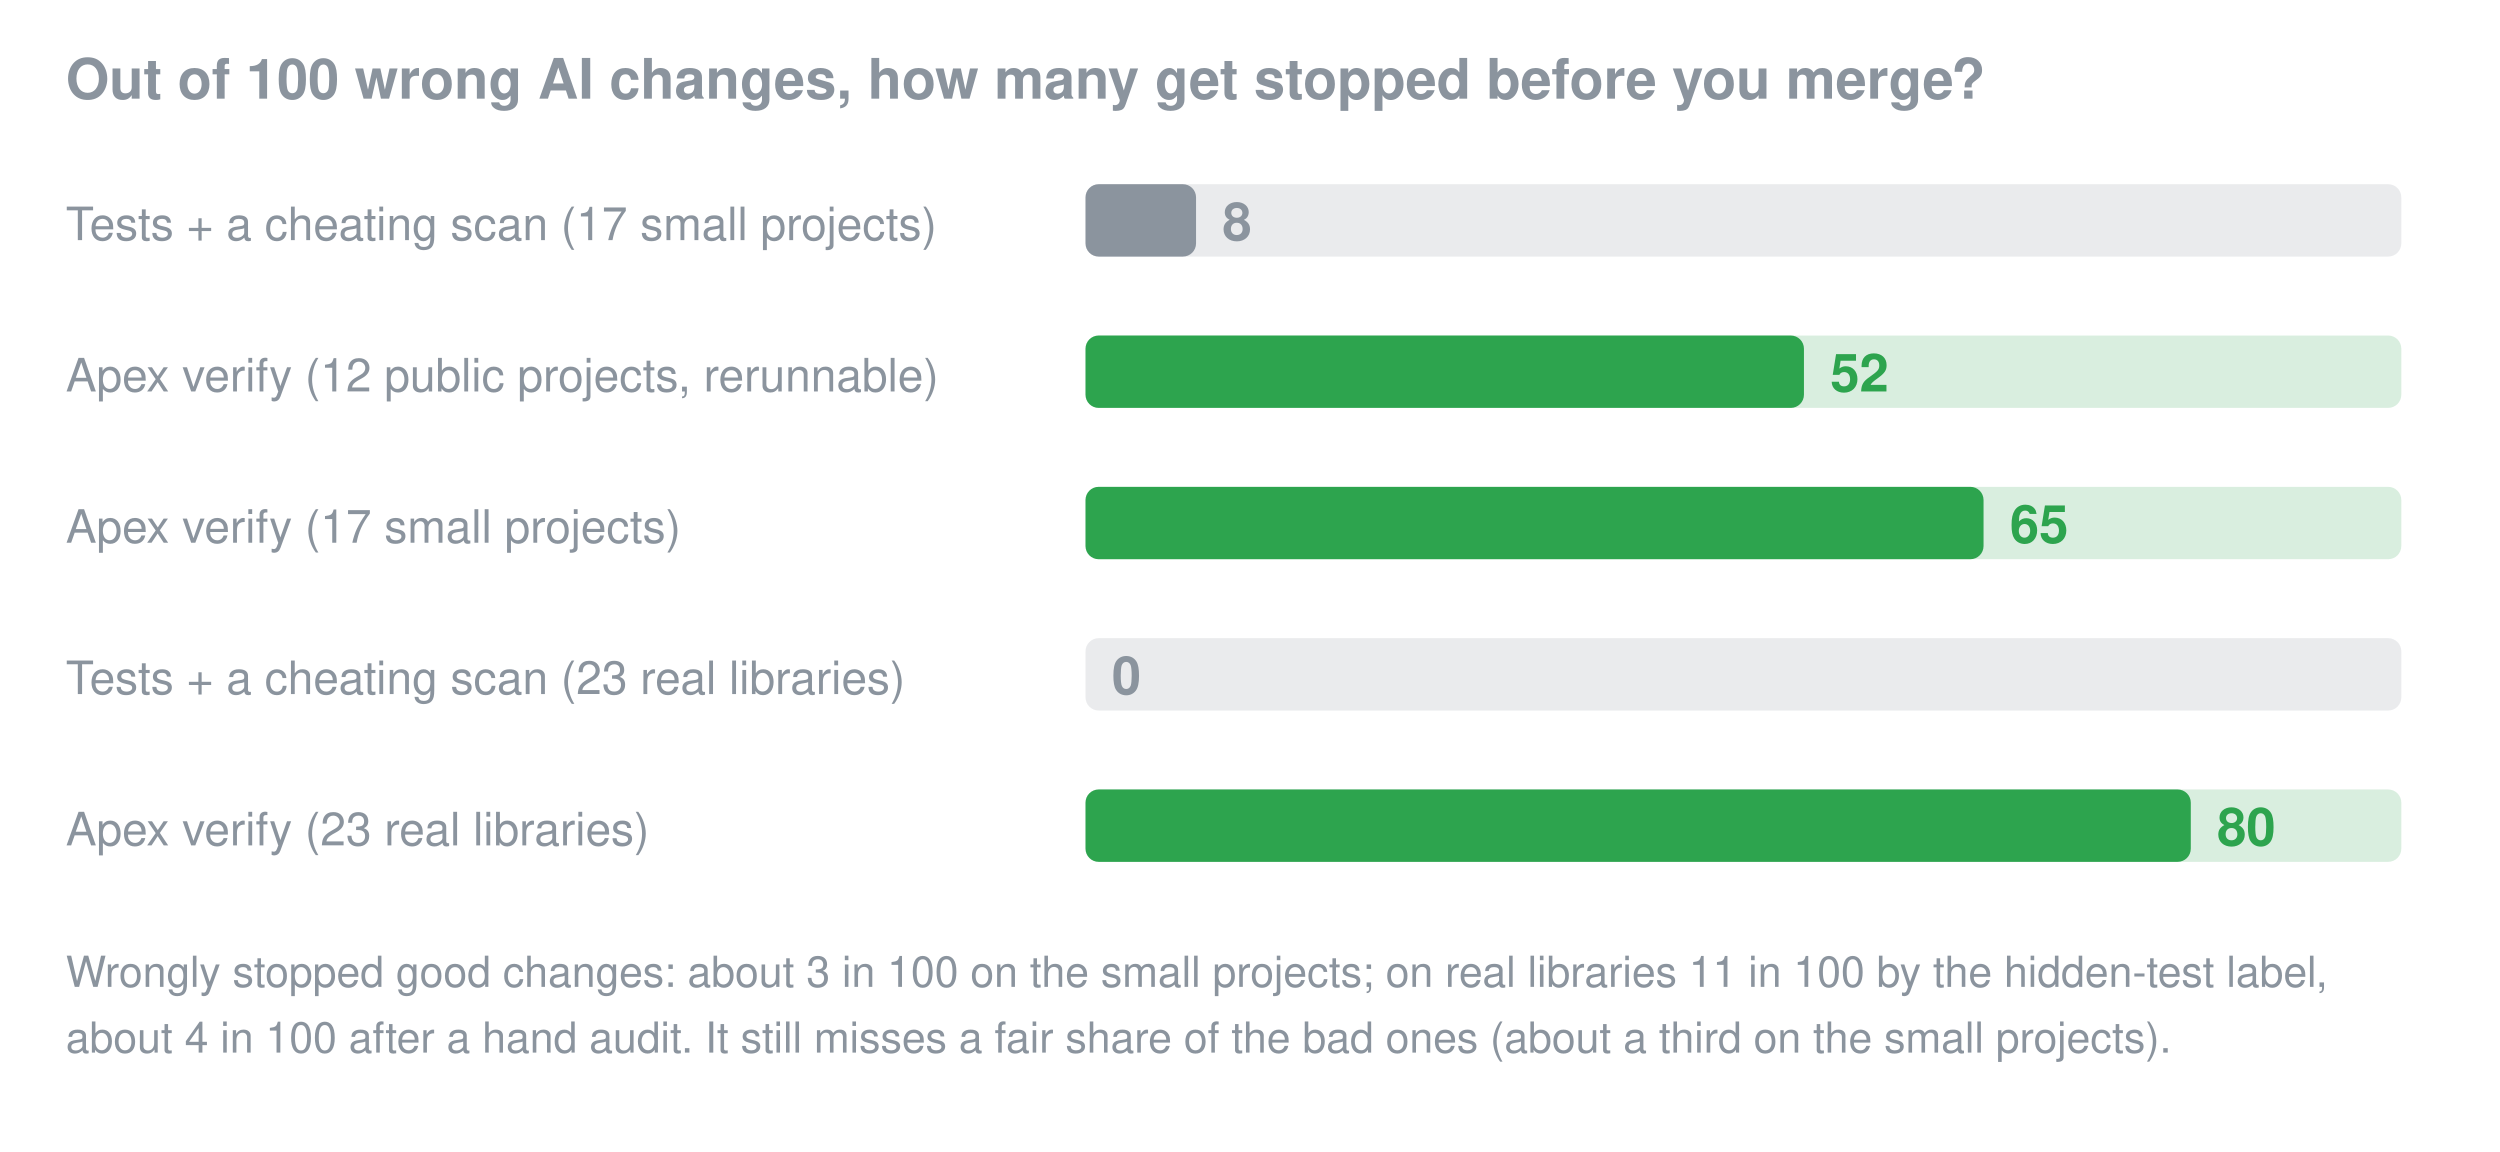
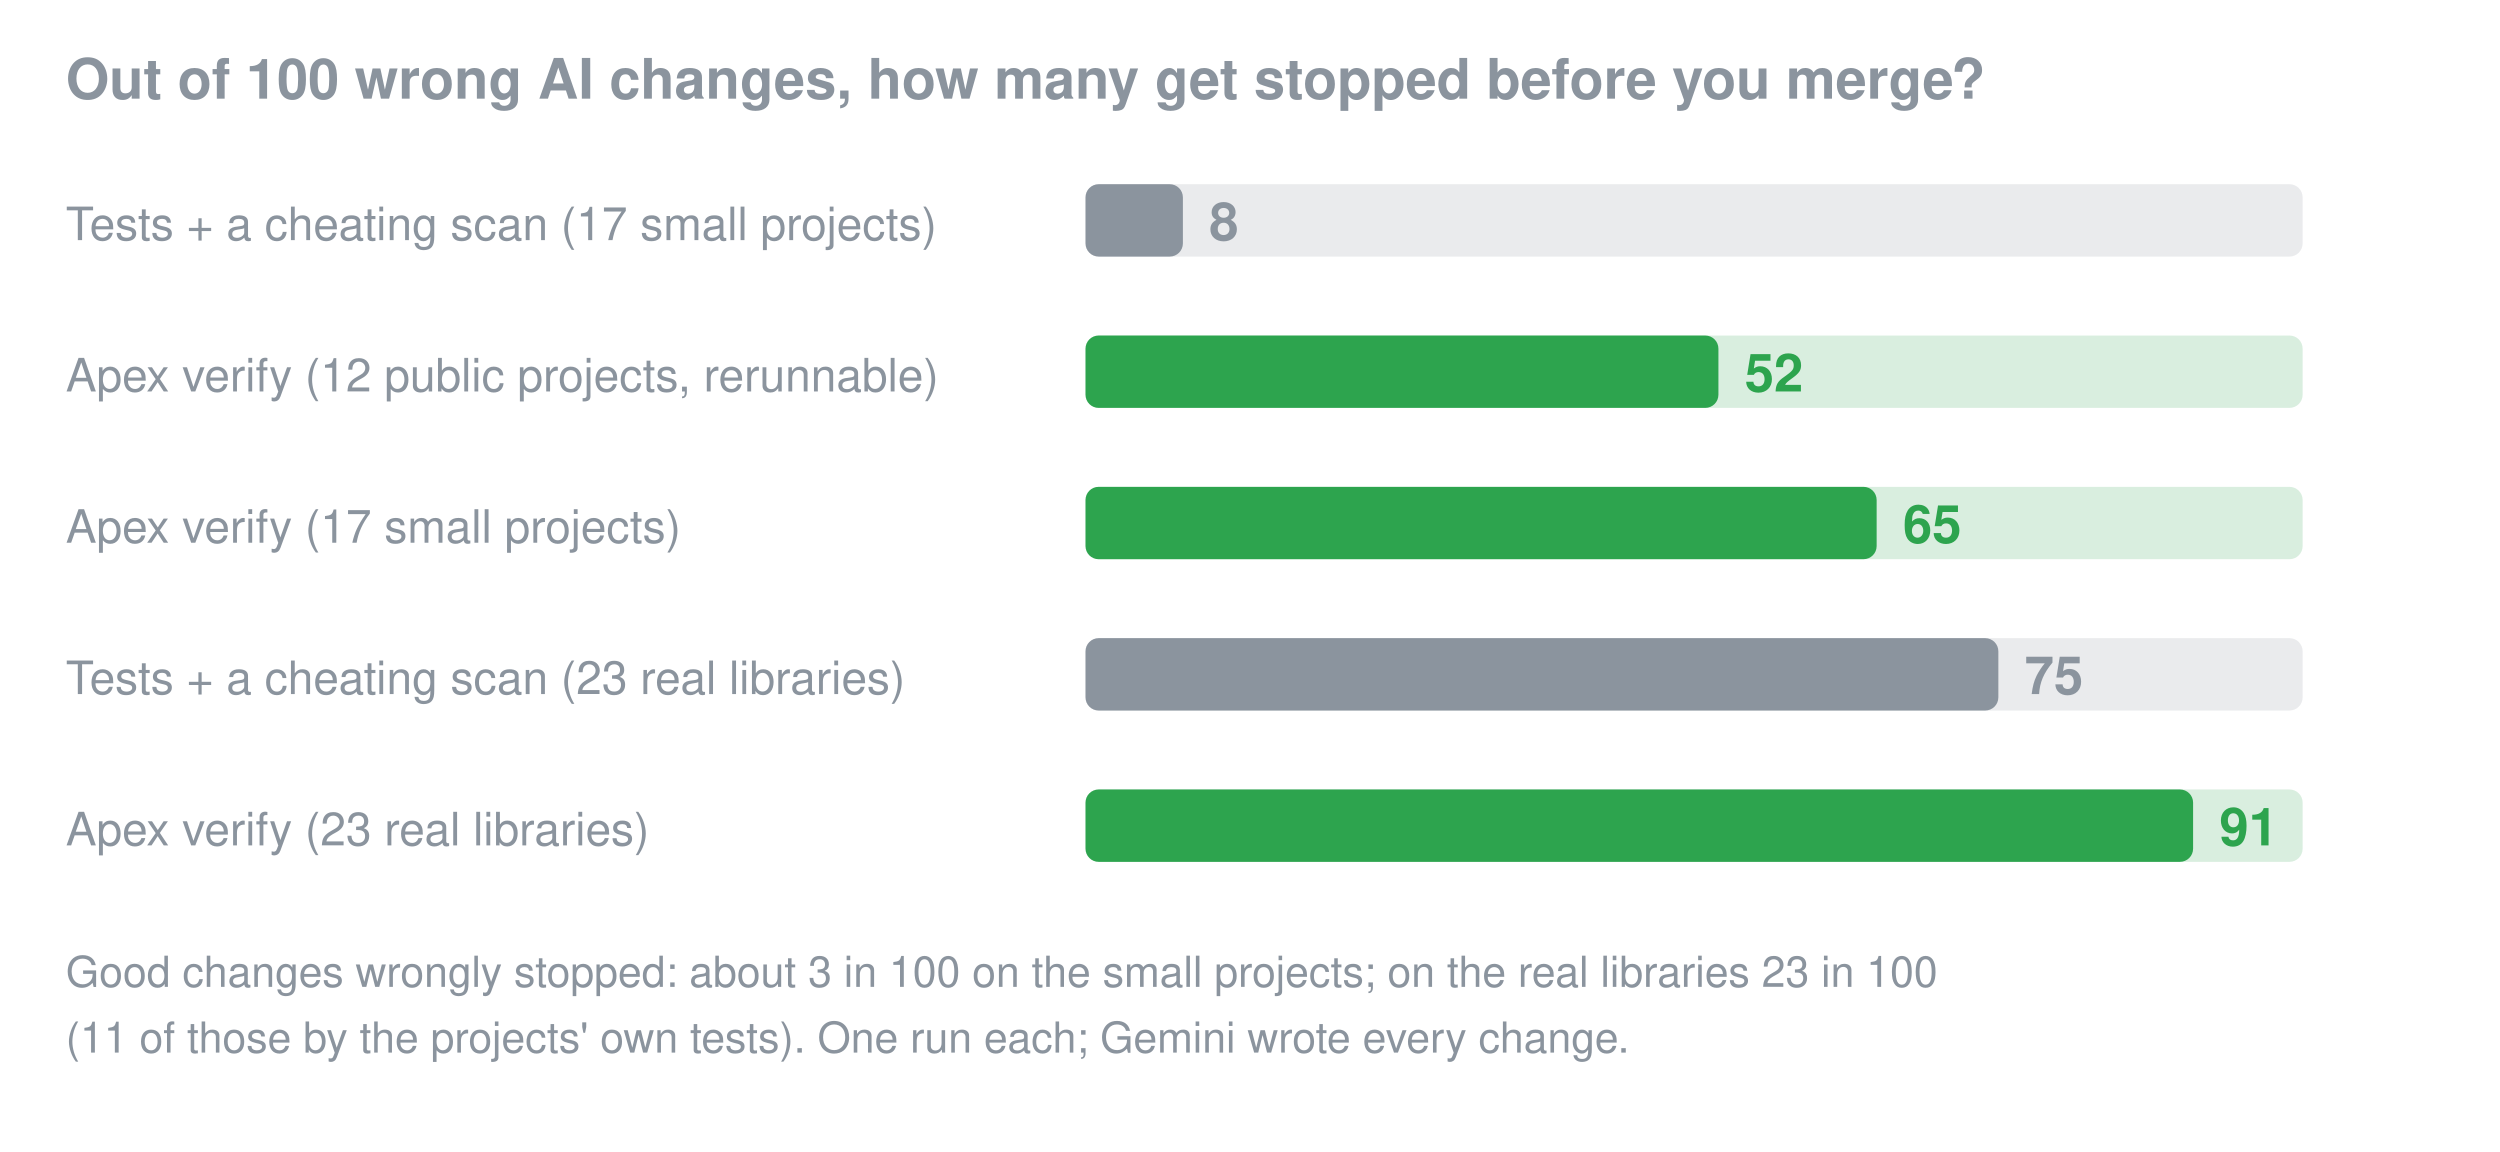
- <svg xmlns="http://www.w3.org/2000/svg" width="760" height="350" viewBox="0 0 760 350" role="img" aria-label="Out of 100 wrong AI changes: tests plus a cheating scan stop 8 on small projects and none on real libraries; Apex verify stops 52 on the public projects, 65 on all 17 small projects and 80 on 23 real libraries">
+ <svg xmlns="http://www.w3.org/2000/svg" width="760" height="350" viewBox="0 0 760 350" role="img" aria-label="Out of 100 wrong AI changes: on 17 small projects tests plus a cheating scan stop 8 and Apex verify 65; on 23 real libraries the tests stop 75 and Apex verify 91">
  <style>
    text { font-family: -apple-system, BlinkMacSystemFont, "Segoe UI", Helvetica, Arial, sans-serif; fill: #8b949e; }
    .t { font-size: 17px; font-weight: 600; }
    .l { font-size: 14px; }
    .v { font-size: 16px; font-weight: 700; }
    .f { font-size: 13px; }
  </style>
  <text class="t" x="20" y="30">Out of 100 wrong AI changes, how many get stopped before you merge?</text>
  <text class="l" x="20" y="73">Tests + a cheating scan (17 small projects)</text>
-   <rect x="330" y="56" width="400" height="22" rx="4" fill="#8b949e" fill-opacity="0.18" />
-   <rect x="330" y="56" width="33.6" height="22" rx="4" fill="#8b949e" />
-   <text class="v" x="371.6" y="73" style="fill:#8b949e">8</text>
+   <rect x="330" y="56" width="370" height="22" rx="4" fill="#8b949e" fill-opacity="0.18" />
+   <rect x="330" y="56" width="29.6" height="22" rx="4" fill="#8b949e" />
+   <text class="v" x="367.6" y="73" style="fill:#8b949e">8</text>
  <text class="l" x="20" y="119">Apex verify (12 public projects, rerunnable)</text>
-   <rect x="330" y="102" width="400" height="22" rx="4" fill="#2da44e" fill-opacity="0.18" />
-   <rect x="330" y="102" width="218.4" height="22" rx="4" fill="#2da44e" />
-   <text class="v" x="556.4" y="119" style="fill:#2da44e">52</text>
+   <rect x="330" y="102" width="370" height="22" rx="4" fill="#2da44e" fill-opacity="0.18" />
+   <rect x="330" y="102" width="192.4" height="22" rx="4" fill="#2da44e" />
+   <text class="v" x="530.4" y="119" style="fill:#2da44e">52</text>
  <text class="l" x="20" y="165">Apex verify (17 small projects)</text>
-   <rect x="330" y="148" width="400" height="22" rx="4" fill="#2da44e" fill-opacity="0.18" />
-   <rect x="330" y="148" width="273.0" height="22" rx="4" fill="#2da44e" />
-   <text class="v" x="611.0" y="165" style="fill:#2da44e">65</text>
+   <rect x="330" y="148" width="370" height="22" rx="4" fill="#2da44e" fill-opacity="0.18" />
+   <rect x="330" y="148" width="240.5" height="22" rx="4" fill="#2da44e" />
+   <text class="v" x="578.5" y="165" style="fill:#2da44e">65</text>
  <text class="l" x="20" y="211">Tests + a cheating scan (23 real libraries)</text>
-   <rect x="330" y="194" width="400" height="22" rx="4" fill="#8b949e" fill-opacity="0.18" />
-   <text class="v" x="338.0" y="211" style="fill:#8b949e">0</text>
+   <rect x="330" y="194" width="370" height="22" rx="4" fill="#8b949e" fill-opacity="0.18" />
+   <rect x="330" y="194" width="277.5" height="22" rx="4" fill="#8b949e" />
+   <text class="v" x="615.5" y="211" style="fill:#8b949e">75</text>
  <text class="l" x="20" y="257">Apex verify (23 real libraries)</text>
-   <rect x="330" y="240" width="400" height="22" rx="4" fill="#2da44e" fill-opacity="0.18" />
-   <rect x="330" y="240" width="336.0" height="22" rx="4" fill="#2da44e" />
-   <text class="v" x="674.0" y="257" style="fill:#2da44e">80</text>
-   <text class="f" x="20" y="300">Wrongly stopped good changes: about 3 in 100 on the small projects; on real libraries 11 in 100 by the hidden-test label,</text>
-   <text class="f" x="20" y="320">about 4 in 100 after a hand audit. It still misses a fair share of the bad ones (about a third on the small projects).</text>
+   <rect x="330" y="240" width="370" height="22" rx="4" fill="#2da44e" fill-opacity="0.18" />
+   <rect x="330" y="240" width="336.7" height="22" rx="4" fill="#2da44e" />
+   <text class="v" x="674.7" y="257" style="fill:#2da44e">91</text>
+   <text class="f" x="20" y="300">Good changes wrongly stopped: about 3 in 100 on the small projects; on the real libraries 23 in 100</text>
+   <text class="f" x="20" y="320">(11 of those by the projects' own tests). One run each; Gemini wrote every change.</text>
</svg>
